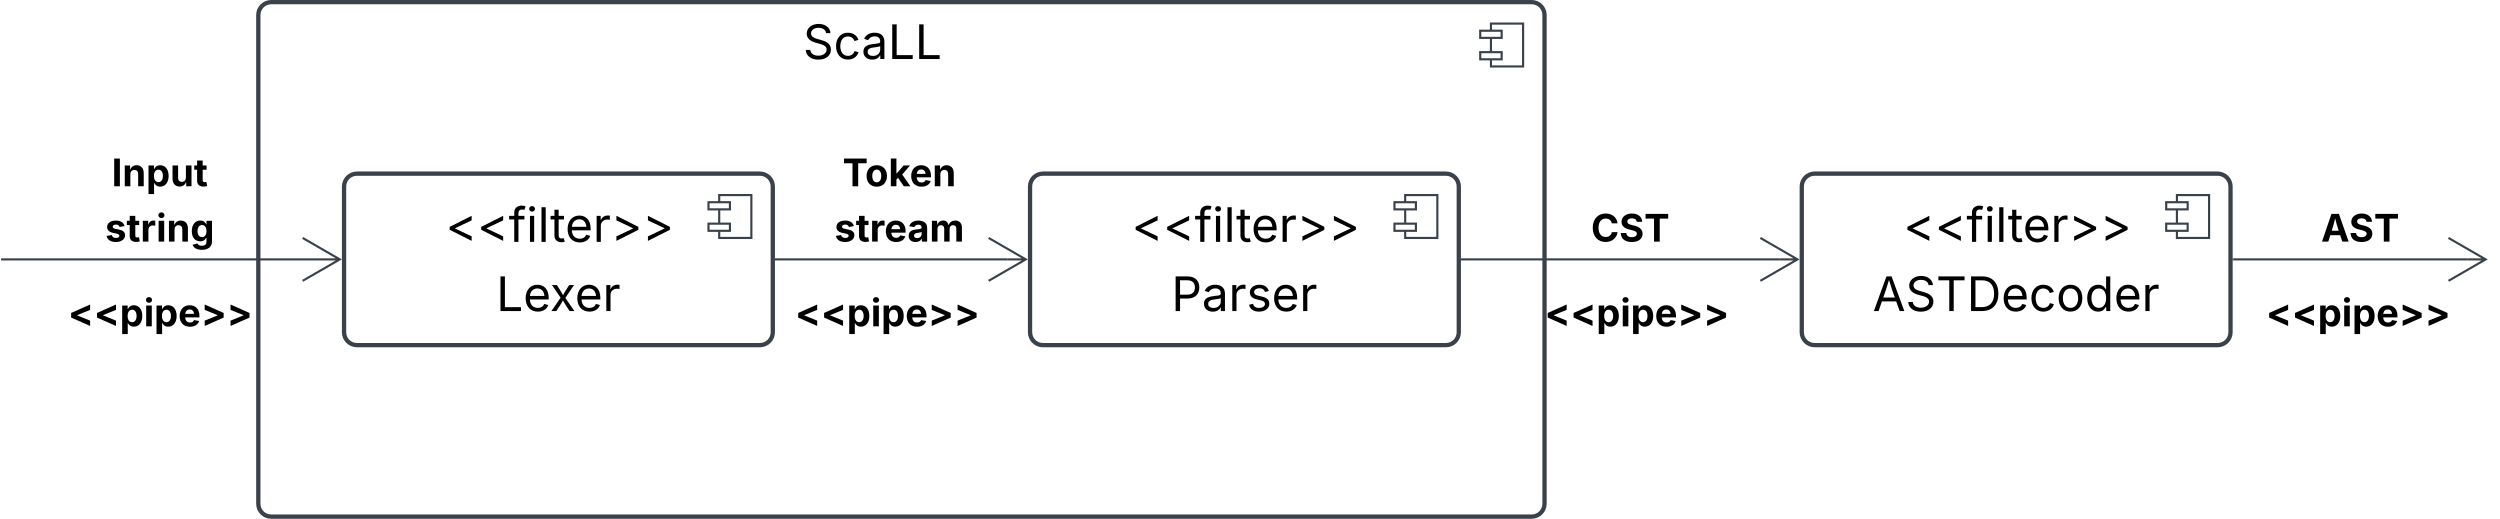
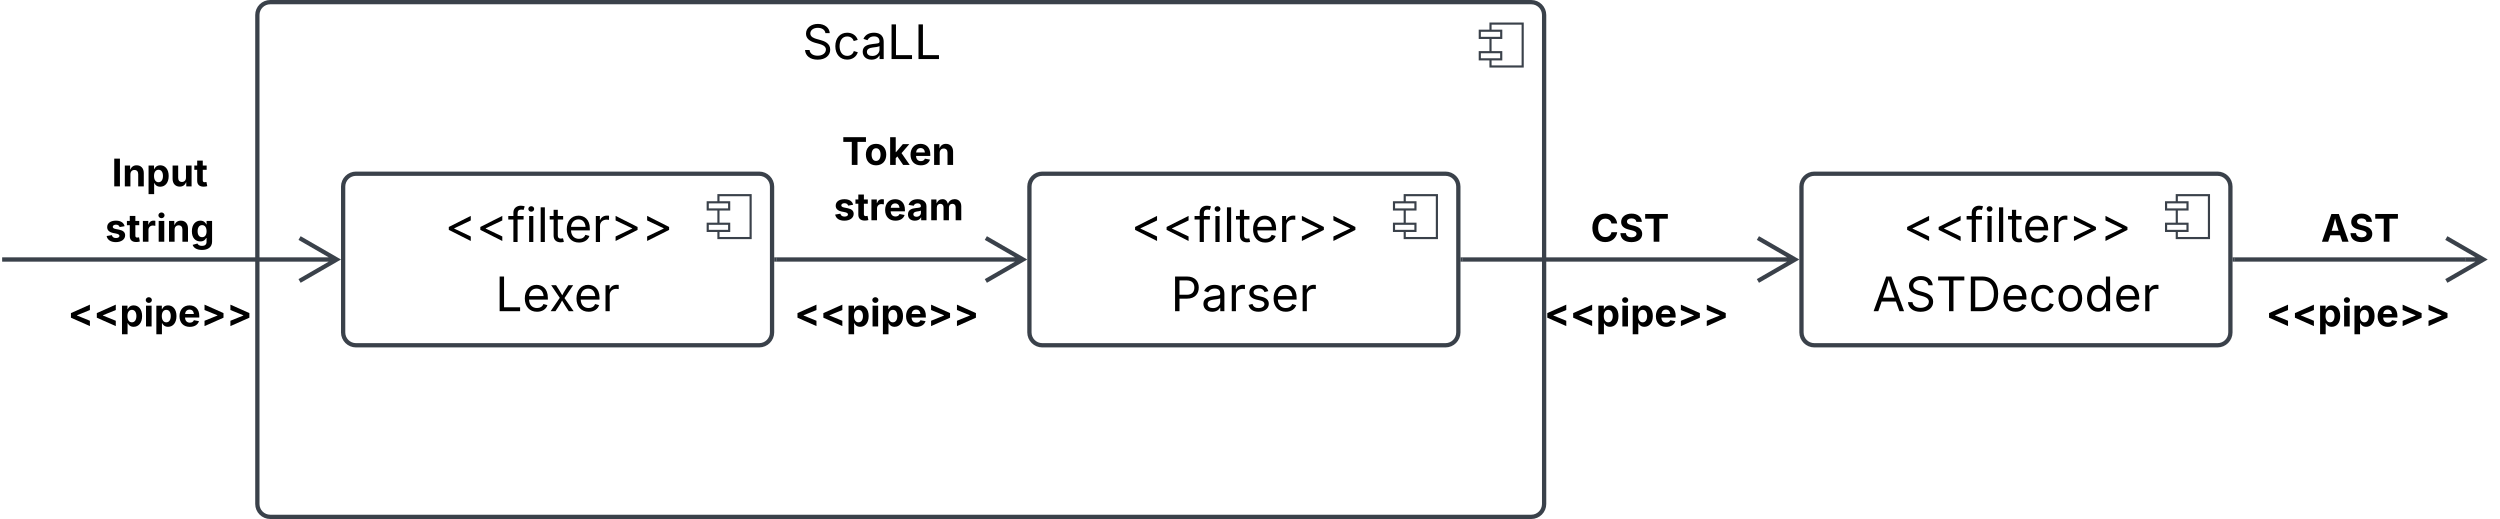
- <svg xmlns="http://www.w3.org/2000/svg" xmlns:ns1="lucid" xmlns:xlink="http://www.w3.org/1999/xlink" width="1166.21" height="242">
-   <g transform="translate(0.5 561)" ns1:page-tab-id="0_0">
-     <path d="M-500-1000h2000V0H-500z" fill="#fff" />
+ <svg xmlns="http://www.w3.org/2000/svg" xmlns:ns1="lucid" xmlns:xlink="http://www.w3.org/1999/xlink" width="1165.71" height="242">
+   <g transform="translate(0 561)" ns1:page-tab-id="0_0">
+     <path d="M0-1000h1500V0H0z" fill="#fff" />
    <path d="M120-554a6 6 0 0 1 6-6h588a6 6 0 0 1 6 6v228a6 6 0 0 1-6 6H126a6 6 0 0 1-6-6z" stroke="#3a414a" stroke-width="2" fill="#fff" />
    <path d="M710-550h-15v20h15z" stroke="#3a414a" fill="#fff" />
    <path d="M700-546.67h-10v3.34h10zm0 10h-10v3.34h10z" stroke="#3a414a" fill="#fff" />
    <use xlink:href="#a" transform="matrix(1,0,0,1,120,-560) translate(254.1157 26.53778)" />
    <path d="M160-474a6 6 0 0 1 6-6h188a6 6 0 0 1 6 6v68a6 6 0 0 1-6 6H166a6 6 0 0 1-6-6z" stroke="#3a414a" stroke-width="2" fill="#fff" />
    <path d="M350-470h-15v20h15z" stroke="#3a414a" fill="#fff" />
    <path d="M340-466.67h-10v3.34h10zm0 10h-10v3.34h10z" stroke="#3a414a" fill="#fff" />
    <use xlink:href="#b" transform="matrix(1,0,0,1,160,-480) translate(16.13022 31.84028)" />
    <use xlink:href="#c" transform="matrix(1,0,0,1,160,-480) translate(47.38022 31.84028)" />
    <use xlink:href="#d" transform="matrix(1,0,0,1,160,-480) translate(71.01737 64.1059)" />
    <path d="M480-474a6 6 0 0 1 6-6h188a6 6 0 0 1 6 6v68a6 6 0 0 1-6 6H486a6 6 0 0 1-6-6z" stroke="#3a414a" stroke-width="2" fill="#fff" />
    <path d="M670-470h-15v20h15z" stroke="#3a414a" fill="#fff" />
    <path d="M660-466.67h-10v3.34h10zm0 10h-10v3.34h10z" stroke="#3a414a" fill="#fff" />
    <use xlink:href="#b" transform="matrix(1,0,0,1,480,-480) translate(16.13022 31.84028)" />
    <use xlink:href="#c" transform="matrix(1,0,0,1,480,-480) translate(47.38022 31.84028)" />
    <use xlink:href="#e" transform="matrix(1,0,0,1,480,-480) translate(65.96095 64.1059)" />
    <path d="M840-474a6 6 0 0 1 6-6h188a6 6 0 0 1 6 6v68a6 6 0 0 1-6 6H846a6 6 0 0 1-6-6z" stroke="#3a414a" stroke-width="2" fill="#fff" />
    <path d="M1030-470h-15v20h15z" stroke="#3a414a" fill="#fff" />
    <path d="M1020-466.67h-10v3.34h10zm0 10h-10v3.34h10z" stroke="#3a414a" fill="#fff" />
    <use xlink:href="#b" transform="matrix(1,0,0,1,840,-480) translate(16.13022 31.84028)" />
    <use xlink:href="#c" transform="matrix(1,0,0,1,840,-480) translate(47.38022 31.84028)" />
    <use xlink:href="#f" transform="matrix(1,0,0,1,840,-480) translate(33.06707 64.1059)" />
-     <path d="M149.56-440H.5M140.68-450L158-440l-17.32 10M158-440h-8.5M.5-440H0" stroke="#3a414a" fill="none" />
-     <use xlink:href="#g" transform="matrix(1,0,0,1,54.02257,-491.3229) translate(-2.421875 17.22222)" />
-     <use xlink:href="#h" transform="matrix(1,0,0,1,54.02257,-491.3229) translate(-5.477431 43.03472)" />
-     <use xlink:href="#i" transform="matrix(1,0,0,1,54.2908,-426) translate(-23.04253 17.22222)" />
-     <path d="M361.5-440h108.06" stroke="#3a414a" fill="none" />
-     <path d="M361.5-439.52h-.5v-.96h.5z" stroke="#3a414a" stroke-width=".05" fill="#3a414a" />
-     <path d="M460.68-450L478-440l-17.32 10M478-440h-8.5" stroke="#3a414a" fill="none" />
-     <use xlink:href="#j" transform="matrix(1,0,0,1,399.0425,-491.3229) translate(-6.475694 17.22222)" />
-     <use xlink:href="#k" transform="matrix(1,0,0,1,399.0425,-491.3229) translate(-10.2908 43.03472)" />
+     <path d="M148.6-440H2M139.68-450L157-440l-17.32 10M157-440h-8.5M2.03-440H1" stroke="#3a414a" stroke-width="2" fill="none" />
+     <use xlink:href="#g" transform="matrix(1,0,0,1,54.52257,-491.3229) translate(-2.421875 17.22222)" />
+     <use xlink:href="#h" transform="matrix(1,0,0,1,54.52257,-491.3229) translate(-5.477431 43.03472)" />
+     <use xlink:href="#i" transform="matrix(1,0,0,1,54.67864,-426) translate(-23.04253 17.22222)" />
+     <path d="M362-440h106.6" stroke="#3a414a" stroke-width="2" fill="none" />
+     <path d="M362.03-439.02H361v-1.96h1.03z" stroke="#3a414a" stroke-width=".05" fill="#3a414a" />
+     <path d="M459.68-450L477-440l-17.32 10M477-440h-8.5" stroke="#3a414a" stroke-width="2" fill="none" />
+     <use xlink:href="#j" transform="matrix(1,0,0,1,399.0425,-501.3229) translate(-6.475694 17.22222)" />
+     <use xlink:href="#k" transform="matrix(1,0,0,1,399.0425,-501.3229) translate(-10.2908 43.03472)" />
    <use xlink:href="#i" transform="matrix(1,0,0,1,393.4571,-426) translate(-23.04253 17.22222)" />
-     <path d="M681.5-440h148.06" stroke="#3a414a" fill="none" />
-     <path d="M681.5-439.52h-.5v-.96h.5z" stroke="#3a414a" stroke-width=".05" fill="#3a414a" />
-     <path d="M820.68-450L838-440l-17.32 10M838-440h-8.5" stroke="#3a414a" fill="none" />
+     <path d="M682-440h146.6" stroke="#3a414a" stroke-width="2" fill="none" />
+     <path d="M682.03-439.02H681v-1.96h1.03z" stroke="#3a414a" stroke-width=".05" fill="#3a414a" />
+     <path d="M819.68-450L837-440l-17.32 10M837-440h-8.5" stroke="#3a414a" stroke-width="2" fill="none" />
    <g>
      <use xlink:href="#l" transform="matrix(1,0,0,1,741.671,-465.5104) translate(0.005 17.22222)" />
    </g>
    <g>
      <use xlink:href="#i" transform="matrix(1,0,0,1,741.5825,-426) translate(-21.54253 17.22222)" />
    </g>
-     <path d="M1041.5-440h109.06" stroke="#3a414a" fill="none" />
-     <path d="M1041.5-439.52h-.5v-.96h.5z" stroke="#3a414a" stroke-width=".05" fill="#3a414a" />
-     <path d="M1141.68-450l17.32 10-17.32 10m17.32-10h-8.5" stroke="#3a414a" fill="none" />
+     <path d="M1042-440h107.6" stroke="#3a414a" stroke-width="2" fill="none" />
+     <path d="M1042.03-439.02H1041v-1.96h1.03z" stroke="#3a414a" stroke-width=".05" fill="#3a414a" />
+     <path d="M1140.68-450l17.32 10-17.32 10m17.32-10h-8.5" stroke="#3a414a" stroke-width="2" fill="none" />
    <g>
      <use xlink:href="#m" transform="matrix(1,0,0,1,1082.245,-465.5104) translate(0.005 17.22222)" />
    </g>
    <g>
-       <use xlink:href="#i" transform="matrix(1,0,0,1,1079.624,-426) translate(-23.04253 17.22222)" />
+       <use xlink:href="#n" transform="matrix(1,0,0,1,1079.624,-426) translate(-23.04253 17.22222)" />
    </g>
    <defs>
-       <path d="M657 26c-323 0-524-166-541-416h195c15 169 171 246 346 246 202 0 356-106 356-265 5-203-294-238-475-293-239-73-380-191-380-389 0-252 224-419 512-419 294 0 499 171 508 396H992c-17-145-151-228-328-228-193 0-321 102-321 242 0 156 175 211 284 241l149 41c160 44 422 134 422 412 0 244-197 432-541 432" id="n" />
-       <path d="M613 24c-304 0-509-231-509-576 0-350 205-580 509-580 216 0 392 114 453 309l-173 49c-33-115-133-197-280-197-223 0-326 196-326 419 0 220 103 415 326 415 150 0 252-85 285-206l172 49C1010-95 832 24 613 24" id="o" />
-       <path d="M471 26C259 26 90-98 90-318c0-256 228-303 435-329 202-27 287-16 287-108 0-139-79-219-234-219-161 0-248 86-283 164l-173-57c86-203 278-265 451-265 150 0 419 46 419 395V0H815v-152h-12C765-73 660 26 471 26zm31-159c199 0 310-134 310-271v-155c-30 35-226 55-295 64-131 17-246 59-246 186 0 116 97 176 231 176" id="p" />
-       <path d="M180 0v-1490h190v1322h690V0H180" id="q" />
+       <path d="M657 26c-323 0-524-166-541-416h195c15 169 171 246 346 246 202 0 356-106 356-265 5-203-294-238-475-293-239-73-380-191-380-389 0-252 224-419 512-419 294 0 499 171 508 396H992c-17-145-151-228-328-228-193 0-321 102-321 242 0 156 175 211 284 241l149 41c160 44 422 134 422 412 0 244-197 432-541 432" id="o" />
+       <path d="M613 24c-304 0-509-231-509-576 0-350 205-580 509-580 216 0 392 114 453 309l-173 49c-33-115-133-197-280-197-223 0-326 196-326 419 0 220 103 415 326 415 150 0 252-85 285-206l172 49C1010-95 832 24 613 24" id="p" />
+       <path d="M471 26C259 26 90-98 90-318c0-256 228-303 435-329 202-27 287-16 287-108 0-139-79-219-234-219-161 0-248 86-283 164l-173-57c86-203 278-265 451-265 150 0 419 46 419 395V0H815v-152h-12C765-73 660 26 471 26zm31-159c199 0 310-134 310-271v-155c-30 35-226 55-295 64-131 17-246 59-246 186 0 116 97 176 231 176" id="q" />
+       <path d="M180 0v-1490h190v1322h690V0H180" id="r" />
      <g id="a">
-         <use transform="matrix(0.01085069,0,0,0.01085069,0,0)" xlink:href="#n" />
-         <use transform="matrix(0.01085069,0,0,0.01085069,14.25781,0)" xlink:href="#o" />
-         <use transform="matrix(0.01085069,0,0,0.01085069,27.17014,0)" xlink:href="#p" />
-         <use transform="matrix(0.01085069,0,0,0.01085069,39.64844,0)" xlink:href="#q" />
-         <use transform="matrix(0.01085069,0,0,0.01085069,52.21354,0)" xlink:href="#q" />
-       </g>
-       <path d="M174-520v-126l944-476v196L406-588v12l712 338v194" id="r" />
-       <path d="M678-1118v154H420V0H240v-964H20v-154h220v-149c0-194 155-293 318-293 85 0 141 18 168 30l-50 154c-19-6-47-17-97-17-111 0-159 58-159 166v109h258" id="s" />
-       <path d="M158 0v-1118h180V0H158zm91-1301c-68 0-125-53-125-119s57-119 125-119c69 0 126 53 126 119s-57 119-126 119" id="t" />
-       <path d="M338-1490V0H158v-1490h180" id="u" />
-       <path d="M598-1118v154H368v674c0 100 37 144 132 144 23 0 62-6 92-12L629-6c-37 13-88 20-134 20-193 0-307-107-307-290v-688H20v-154h168v-266h180v266h230" id="v" />
-       <path d="M628 24c-324 0-524-230-524-574 0-343 198-582 503-582 237 0 487 146 487 559v75H286c9 234 145 362 343 362 132 0 231-58 273-172l174 48C1024-91 857 24 628 24zM287-650h624c-17-190-120-322-304-322-192 0-309 151-320 322" id="w" />
-       <path d="M158 0v-1118h174v172h12c41-113 157-188 290-188 26 0 70 2 91 3v181c-11-2-60-10-108-10-161 0-279 109-279 260V0H158" id="x" />
-       <path d="M1181-520L237-44v-194l712-338v-12L237-926v-196l944 476v126" id="y" />
+         <use transform="matrix(0.01085069,0,0,0.01085069,0,0)" xlink:href="#o" />
+         <use transform="matrix(0.01085069,0,0,0.01085069,14.25781,0)" xlink:href="#p" />
+         <use transform="matrix(0.01085069,0,0,0.01085069,27.17014,0)" xlink:href="#q" />
+         <use transform="matrix(0.01085069,0,0,0.01085069,39.64844,0)" xlink:href="#r" />
+         <use transform="matrix(0.01085069,0,0,0.01085069,52.21354,0)" xlink:href="#r" />
+       </g>
+       <path d="M174-520v-126l944-476v196L406-588v12l712 338v194" id="s" />
+       <path d="M678-1118v154H420V0H240v-964H20v-154h220v-149c0-194 155-293 318-293 85 0 141 18 168 30l-50 154c-19-6-47-17-97-17-111 0-159 58-159 166v109h258" id="t" />
+       <path d="M158 0v-1118h180V0H158zm91-1301c-68 0-125-53-125-119s57-119 125-119c69 0 126 53 126 119s-57 119-126 119" id="u" />
+       <path d="M338-1490V0H158v-1490h180" id="v" />
+       <path d="M598-1118v154H368v674c0 100 37 144 132 144 23 0 62-6 92-12L629-6c-37 13-88 20-134 20-193 0-307-107-307-290v-688H20v-154h168v-266h180v266h230" id="w" />
+       <path d="M628 24c-324 0-524-230-524-574 0-343 198-582 503-582 237 0 487 146 487 559v75H286c9 234 145 362 343 362 132 0 231-58 273-172l174 48C1024-91 857 24 628 24zM287-650h624c-17-190-120-322-304-322-192 0-309 151-320 322" id="x" />
+       <path d="M158 0v-1118h174v172h12c41-113 157-188 290-188 26 0 70 2 91 3v181c-11-2-60-10-108-10-161 0-279 109-279 260V0H158" id="y" />
+       <path d="M1181-520L237-44v-194l712-338v-12L237-926v-196l944 476v126" id="z" />
      <g id="c">
+         <use transform="matrix(0.01085069,0,0,0.01085069,0,0)" xlink:href="#s" />
+         <use transform="matrix(0.01085069,0,0,0.01085069,14.70269,0)" xlink:href="#s" />
+         <use transform="matrix(0.01085069,0,0,0.01085069,29.40538,0)" xlink:href="#t" />
+         <use transform="matrix(0.01085069,0,0,0.01085069,37.63021,0)" xlink:href="#u" />
+         <use transform="matrix(0.01085069,0,0,0.01085069,43.01215,0)" xlink:href="#v" />
+         <use transform="matrix(0.01085069,0,0,0.01085069,48.71962,0)" xlink:href="#w" />
+         <use transform="matrix(0.01085069,0,0,0.01085069,55.77257,0)" xlink:href="#x" />
+         <use transform="matrix(0.01085069,0,0,0.01085069,68.7283,0)" xlink:href="#y" />
+         <use transform="matrix(0.01085069,0,0,0.01085069,77.09418,0)" xlink:href="#z" />
+         <use transform="matrix(0.01085069,0,0,0.01085069,91.79688,0)" xlink:href="#z" />
+       </g>
+       <path d="M65 0l393-574-370-544h210c88 136 192 297 267 435 67-142 176-302 264-435h206L661-564 1053 0H844c-94-144-206-310-287-458C484-308 366-142 273 0H65" id="A" />
+       <g id="d">
        <use transform="matrix(0.01085069,0,0,0.01085069,0,0)" xlink:href="#r" />
-         <use transform="matrix(0.01085069,0,0,0.01085069,14.70269,0)" xlink:href="#r" />
-         <use transform="matrix(0.01085069,0,0,0.01085069,29.40538,0)" xlink:href="#s" />
-         <use transform="matrix(0.01085069,0,0,0.01085069,37.63021,0)" xlink:href="#t" />
-         <use transform="matrix(0.01085069,0,0,0.01085069,43.01215,0)" xlink:href="#u" />
-         <use transform="matrix(0.01085069,0,0,0.01085069,48.71962,0)" xlink:href="#v" />
-         <use transform="matrix(0.01085069,0,0,0.01085069,55.77257,0)" xlink:href="#w" />
-         <use transform="matrix(0.01085069,0,0,0.01085069,68.7283,0)" xlink:href="#x" />
-         <use transform="matrix(0.01085069,0,0,0.01085069,77.09418,0)" xlink:href="#y" />
-         <use transform="matrix(0.01085069,0,0,0.01085069,91.79688,0)" xlink:href="#y" />
-       </g>
-       <path d="M65 0l393-574-370-544h210c88 136 192 297 267 435 67-142 176-302 264-435h206L661-564 1053 0H844c-94-144-206-310-287-458C484-308 366-142 273 0H65" id="z" />
-       <g id="d">
-         <use transform="matrix(0.01085069,0,0,0.01085069,0,0)" xlink:href="#q" />
-         <use transform="matrix(0.01085069,0,0,0.01085069,12.5651,0)" xlink:href="#w" />
-         <use transform="matrix(0.01085069,0,0,0.01085069,25.0217,0)" xlink:href="#z" />
-         <use transform="matrix(0.01085069,0,0,0.01085069,36.65365,0)" xlink:href="#w" />
-         <use transform="matrix(0.01085069,0,0,0.01085069,49.60937,0)" xlink:href="#x" />
-       </g>
-       <path d="M180 0v-1490h510c348 0 508 209 508 474 0 266-160 477-507 477H370V0H180zm190-706h312c236 0 327-133 327-310 0-176-91-307-329-307H370v617" id="A" />
-       <path d="M538 24C308 24 148-78 108-271l171-41c32 123 123 178 257 178 156 0 256-77 256-169 0-77-54-128-164-154l-186-44c-203-48-300-148-300-305 0-192 176-326 414-326 230 0 351 112 402 269l-163 42c-31-80-94-158-238-158-133 0-233 69-233 162 0 83 57 129 188 160l169 40c203 48 298 149 298 302 0 196-179 339-441 339" id="B" />
+         <use transform="matrix(0.01085069,0,0,0.01085069,12.5651,0)" xlink:href="#x" />
+         <use transform="matrix(0.01085069,0,0,0.01085069,25.0217,0)" xlink:href="#A" />
+         <use transform="matrix(0.01085069,0,0,0.01085069,36.65365,0)" xlink:href="#x" />
+         <use transform="matrix(0.01085069,0,0,0.01085069,49.60937,0)" xlink:href="#y" />
+       </g>
+       <path d="M180 0v-1490h510c348 0 508 209 508 474 0 266-160 477-507 477H370V0H180zm190-706h312c236 0 327-133 327-310 0-176-91-307-329-307H370v617" id="B" />
+       <path d="M538 24C308 24 148-78 108-271l171-41c32 123 123 178 257 178 156 0 256-77 256-169 0-77-54-128-164-154l-186-44c-203-48-300-148-300-305 0-192 176-326 414-326 230 0 351 112 402 269l-163 42c-31-80-94-158-238-158-133 0-233 69-233 162 0 83 57 129 188 160l169 40c203 48 298 149 298 302 0 196-179 339-441 339" id="C" />
      <g id="e">
-         <use transform="matrix(0.01085069,0,0,0.01085069,0,0)" xlink:href="#A" />
-         <use transform="matrix(0.01085069,0,0,0.01085069,14.19271,0)" xlink:href="#p" />
-         <use transform="matrix(0.01085069,0,0,0.01085069,26.67101,0)" xlink:href="#x" />
-         <use transform="matrix(0.01085069,0,0,0.01085069,35.03689,0)" xlink:href="#B" />
-         <use transform="matrix(0.01085069,0,0,0.01085069,46.76649,0)" xlink:href="#w" />
-         <use transform="matrix(0.01085069,0,0,0.01085069,59.72222,0)" xlink:href="#x" />
-       </g>
-       <path d="M52 0l541-1490h220L1361 0h-200l-149-416H398L254 0H52zm404-582h497c-103-290-145-390-251-756-108 377-145 460-246 756" id="C" />
-       <path d="M98-1322v-168h1126v168H757V0H567v-1322H98" id="D" />
-       <path d="M645 0H180v-1490h484c435 0 692 280 692 742 0 466-257 748-711 748zM370-168h263c363 0 539-218 539-580 0-358-176-574-521-574H370v1154" id="E" />
-       <path d="M613 24c-304 0-509-231-509-576 0-350 205-580 509-580 305 0 511 230 511 580 0 345-206 576-511 576zm0-161c226 0 329-195 329-415 0-222-103-419-329-419-223 0-326 196-326 419 0 220 103 415 326 415" id="F" />
-       <path d="M577 24c-279 0-473-224-473-580 0-354 195-576 474-576 218 0 287 134 324 193h14v-551h180V0H922v-173h-20C865-111 790 24 577 24zm27-161c203 0 314-172 314-421 0-247-108-413-314-413-212 0-317 181-317 413 0 235 108 421 317 421" id="G" />
+         <use transform="matrix(0.01085069,0,0,0.01085069,0,0)" xlink:href="#B" />
+         <use transform="matrix(0.01085069,0,0,0.01085069,14.19271,0)" xlink:href="#q" />
+         <use transform="matrix(0.01085069,0,0,0.01085069,26.67101,0)" xlink:href="#y" />
+         <use transform="matrix(0.01085069,0,0,0.01085069,35.03689,0)" xlink:href="#C" />
+         <use transform="matrix(0.01085069,0,0,0.01085069,46.76649,0)" xlink:href="#x" />
+         <use transform="matrix(0.01085069,0,0,0.01085069,59.72222,0)" xlink:href="#y" />
+       </g>
+       <path d="M52 0l541-1490h220L1361 0h-200l-149-416H398L254 0H52zm404-582h497c-103-290-145-390-251-756-108 377-145 460-246 756" id="D" />
+       <path d="M98-1322v-168h1126v168H757V0H567v-1322H98" id="E" />
+       <path d="M645 0H180v-1490h484c435 0 692 280 692 742 0 466-257 748-711 748zM370-168h263c363 0 539-218 539-580 0-358-176-574-521-574H370v1154" id="F" />
+       <path d="M613 24c-304 0-509-231-509-576 0-350 205-580 509-580 305 0 511 230 511 580 0 345-206 576-511 576zm0-161c226 0 329-195 329-415 0-222-103-419-329-419-223 0-326 196-326 419 0 220 103 415 326 415" id="G" />
+       <path d="M577 24c-279 0-473-224-473-580 0-354 195-576 474-576 218 0 287 134 324 193h14v-551h180V0H922v-173h-20C865-111 790 24 577 24zm27-161c203 0 314-172 314-421 0-247-108-413-314-413-212 0-317 181-317 413 0 235 108 421 317 421" id="H" />
      <g id="f">
-         <use transform="matrix(0.01085069,0,0,0.01085069,0,0)" xlink:href="#C" />
-         <use transform="matrix(0.01085069,0,0,0.01085069,15.33203,0)" xlink:href="#n" />
-         <use transform="matrix(0.01085069,0,0,0.01085069,29.58984,0)" xlink:href="#D" />
-         <use transform="matrix(0.01085069,0,0,0.01085069,43.93446,0)" xlink:href="#E" />
-         <use transform="matrix(0.01085069,0,0,0.01085069,59.97179,0)" xlink:href="#w" />
-         <use transform="matrix(0.01085069,0,0,0.01085069,72.92752,0)" xlink:href="#o" />
-         <use transform="matrix(0.01085069,0,0,0.01085069,85.62283,0)" xlink:href="#F" />
-         <use transform="matrix(0.01085069,0,0,0.01085069,98.94748,0)" xlink:href="#G" />
-         <use transform="matrix(0.01085069,0,0,0.01085069,112.5543,0)" xlink:href="#w" />
-         <use transform="matrix(0.01085069,0,0,0.01085069,125.51,0)" xlink:href="#x" />
-       </g>
-       <path d="M440-1490V0H135v-1490h305" id="H" />
-       <path d="M428-647V0H128v-1118h283l4 231c63-156 176-245 348-245 232 0 384 159 384 421V0H847v-659c0-139-76-222-202-222-128 0-217 86-217 234" id="I" />
-       <path d="M128 418v-1536h295v188h14c41-89 129-202 319-202 248 0 453 193 453 575 0 372-197 576-455 576-183 0-275-108-317-198h-9v597H128zm534-640c156 0 240-139 240-336 0-196-83-334-240-334-154 0-241 131-241 334 0 202 88 336 241 336" id="J" />
-       <path d="M513 14c-232 0-385-159-385-421v-711h300v659c0 139 76 222 202 222 127 0 217-86 217-234v-647h301V0H864l-4-232C797-74 683 14 513 14" id="K" />
-       <path d="M683-1118v229H474v562c0 71 29 104 102 104 23 0 73-7 95-13l43 225C647 9 580 16 520 16 296 16 174-96 174-301v-588H20v-229h154v-266h300v266h209" id="L" />
+         <use transform="matrix(0.01085069,0,0,0.01085069,0,0)" xlink:href="#D" />
+         <use transform="matrix(0.01085069,0,0,0.01085069,15.33203,0)" xlink:href="#o" />
+         <use transform="matrix(0.01085069,0,0,0.01085069,29.58984,0)" xlink:href="#E" />
+         <use transform="matrix(0.01085069,0,0,0.01085069,43.93446,0)" xlink:href="#F" />
+         <use transform="matrix(0.01085069,0,0,0.01085069,59.97179,0)" xlink:href="#x" />
+         <use transform="matrix(0.01085069,0,0,0.01085069,72.92752,0)" xlink:href="#p" />
+         <use transform="matrix(0.01085069,0,0,0.01085069,85.62283,0)" xlink:href="#G" />
+         <use transform="matrix(0.01085069,0,0,0.01085069,98.94748,0)" xlink:href="#H" />
+         <use transform="matrix(0.01085069,0,0,0.01085069,112.5543,0)" xlink:href="#x" />
+         <use transform="matrix(0.01085069,0,0,0.01085069,125.51,0)" xlink:href="#y" />
+       </g>
+       <path d="M440-1490V0H135v-1490h305" id="I" />
+       <path d="M428-647V0H128v-1118h283l4 231c63-156 176-245 348-245 232 0 384 159 384 421V0H847v-659c0-139-76-222-202-222-128 0-217 86-217 234" id="J" />
+       <path d="M128 418v-1536h295v188h14c41-89 129-202 319-202 248 0 453 193 453 575 0 372-197 576-455 576-183 0-275-108-317-198h-9v597H128zm534-640c156 0 240-139 240-336 0-196-83-334-240-334-154 0-241 131-241 334 0 202 88 336 241 336" id="K" />
+       <path d="M513 14c-232 0-385-159-385-421v-711h300v659c0 139 76 222 202 222 127 0 217-86 217-234v-647h301V0H864l-4-232C797-74 683 14 513 14" id="L" />
+       <path d="M683-1118v229H474v562c0 71 29 104 102 104 23 0 73-7 95-13l43 225C647 9 580 16 520 16 296 16 174-96 174-301v-588H20v-229h154v-266h300v266h209" id="M" />
      <g id="g">
-         <use transform="matrix(0.008680556,0,0,0.008680556,0,0)" xlink:href="#H" />
-         <use transform="matrix(0.008680556,0,0,0.008680556,4.991319,0)" xlink:href="#I" />
-         <use transform="matrix(0.008680556,0,0,0.008680556,16.05903,0)" xlink:href="#J" />
-         <use transform="matrix(0.008680556,0,0,0.008680556,27.26562,0)" xlink:href="#K" />
-         <use transform="matrix(0.008680556,0,0,0.008680556,38.33333,0)" xlink:href="#L" />
-       </g>
-       <path d="M572 22C302 22 117-98 78-306l279-48c29 105 101 156 224 156 114 0 185-48 185-115 0-118-228-130-337-155-215-49-322-150-322-317 0-215 187-347 470-347 265 0 424 116 466 298l-266 47c-24-76-87-130-196-130-98 0-174 46-174 113 0 56 38 95 144 117l201 40c216 44 320 143 320 302 0 220-207 367-500 367" id="M" />
-       <path d="M128 0v-1118h290v195h12c54-169 184-238 367-200v268c-27-8-86-15-130-15-138 0-239 95-239 234V0H128" id="N" />
-       <path d="M128 0v-1118h300V0H128zm150-1264c-91 0-165-68-165-154 0-85 74-154 165-154 90 0 165 69 165 154 0 86-75 154-165 154" id="O" />
-       <path d="M625 442c-280 0-454-114-503-274l258-72c28 63 97 128 243 128 153 0 246-69 246-216v-206h-23C805-108 717-16 536-16 284-16 81-191 81-561c0-378 208-571 456-571 188 0 280 113 321 202h13v-188h295V-9c0 303-226 451-541 451zm5-686c153 0 240-119 240-319 0-198-86-329-240-329-158 0-241 137-241 329 0 195 85 319 241 319" id="P" />
+         <use transform="matrix(0.008680556,0,0,0.008680556,0,0)" xlink:href="#I" />
+         <use transform="matrix(0.008680556,0,0,0.008680556,4.991319,0)" xlink:href="#J" />
+         <use transform="matrix(0.008680556,0,0,0.008680556,16.05903,0)" xlink:href="#K" />
+         <use transform="matrix(0.008680556,0,0,0.008680556,27.26562,0)" xlink:href="#L" />
+         <use transform="matrix(0.008680556,0,0,0.008680556,38.33333,0)" xlink:href="#M" />
+       </g>
+       <path d="M572 22C302 22 117-98 78-306l279-48c29 105 101 156 224 156 114 0 185-48 185-115 0-118-228-130-337-155-215-49-322-150-322-317 0-215 187-347 470-347 265 0 424 116 466 298l-266 47c-24-76-87-130-196-130-98 0-174 46-174 113 0 56 38 95 144 117l201 40c216 44 320 143 320 302 0 220-207 367-500 367" id="N" />
+       <path d="M128 0v-1118h290v195h12c54-169 184-238 367-200v268c-27-8-86-15-130-15-138 0-239 95-239 234V0H128" id="O" />
+       <path d="M128 0v-1118h300V0H128zm150-1264c-91 0-165-68-165-154 0-85 74-154 165-154 90 0 165 69 165 154 0 86-75 154-165 154" id="P" />
+       <path d="M625 442c-280 0-454-114-503-274l258-72c28 63 97 128 243 128 153 0 246-69 246-216v-206h-23C805-108 717-16 536-16 284-16 81-191 81-561c0-378 208-571 456-571 188 0 280 113 321 202h13v-188h295V-9c0 303-226 451-541 451zm5-686c153 0 240-119 240-319 0-198-86-329-240-329-158 0-241 137-241 329 0 195 85 319 241 319" id="Q" />
      <g id="h">
-         <use transform="matrix(0.008680556,0,0,0.008680556,0,0)" xlink:href="#M" />
-         <use transform="matrix(0.008680556,0,0,0.008680556,9.956597,0)" xlink:href="#L" />
-         <use transform="matrix(0.008680556,0,0,0.008680556,16.46701,0)" xlink:href="#N" />
-         <use transform="matrix(0.008680556,0,0,0.008680556,23.83681,0)" xlink:href="#O" />
-         <use transform="matrix(0.008680556,0,0,0.008680556,28.65451,0)" xlink:href="#I" />
-         <use transform="matrix(0.008680556,0,0,0.008680556,39.72222,0)" xlink:href="#P" />
-       </g>
-       <path d="M166-471v-247l1019-454v289L492-601v13l693 282v287" id="Q" />
-       <path d="M633 22C291 22 81-200 81-553c0-345 210-579 537-579 292 0 525 185 525 567v84H378c7 183 109 277 260 277 105 0 184-46 216-132l272 51C1071-99 893 22 633 22zM380-669h474c-15-146-94-237-233-237-143 0-229 99-241 237" id="R" />
-       <path d="M1224-471L205-19v-287l694-281v-14L205-883v-289l1019 454v247" id="S" />
+         <use transform="matrix(0.008680556,0,0,0.008680556,0,0)" xlink:href="#N" />
+         <use transform="matrix(0.008680556,0,0,0.008680556,9.956597,0)" xlink:href="#M" />
+         <use transform="matrix(0.008680556,0,0,0.008680556,16.46701,0)" xlink:href="#O" />
+         <use transform="matrix(0.008680556,0,0,0.008680556,23.83681,0)" xlink:href="#P" />
+         <use transform="matrix(0.008680556,0,0,0.008680556,28.65451,0)" xlink:href="#J" />
+         <use transform="matrix(0.008680556,0,0,0.008680556,39.72222,0)" xlink:href="#Q" />
+       </g>
+       <path d="M166-471v-247l1019-454v289L492-601v13l693 282v287" id="R" />
+       <path d="M633 22C291 22 81-200 81-553c0-345 210-579 537-579 292 0 525 185 525 567v84H378c7 183 109 277 260 277 105 0 184-46 216-132l272 51C1071-99 893 22 633 22zM380-669h474c-15-146-94-237-233-237-143 0-229 99-241 237" id="S" />
+       <path d="M1224-471L205-19v-287l694-281v-14L205-883v-289l1019 454v247" id="T" />
      <g id="i">
-         <use transform="matrix(0.008680556,0,0,0.008680556,0,0)" xlink:href="#Q" />
-         <use transform="matrix(0.008680556,0,0,0.008680556,12.06597,0)" xlink:href="#Q" />
-         <use transform="matrix(0.008680556,0,0,0.008680556,24.13194,0)" xlink:href="#J" />
-         <use transform="matrix(0.008680556,0,0,0.008680556,35.33854,0)" xlink:href="#O" />
-         <use transform="matrix(0.008680556,0,0,0.008680556,40.15625,0)" xlink:href="#J" />
-         <use transform="matrix(0.008680556,0,0,0.008680556,51.36285,0)" xlink:href="#R" />
-         <use transform="matrix(0.008680556,0,0,0.008680556,61.95313,0)" xlink:href="#S" />
-         <use transform="matrix(0.008680556,0,0,0.008680556,74.0191,0)" xlink:href="#S" />
-       </g>
-       <path d="M75-1237v-253h1217v253H837V0H531v-1237H75" id="T" />
-       <path d="M628 22C291 22 81-210 81-554c0-346 210-578 547-578 336 0 547 232 547 578 0 344-211 576-547 576zm0-236c160 0 242-146 242-341 0-197-82-341-242-341S387-753 387-555c0 195 81 341 241 341" id="U" />
-       <path d="M128 0v-1490h300v802h17l366-430h347L740-633 1179 0H826L514-456l-86 97V0H128" id="V" />
+         <use transform="matrix(0.008680556,0,0,0.008680556,0,0)" xlink:href="#R" />
+         <use transform="matrix(0.008680556,0,0,0.008680556,12.06597,0)" xlink:href="#R" />
+         <use transform="matrix(0.008680556,0,0,0.008680556,24.13194,0)" xlink:href="#K" />
+         <use transform="matrix(0.008680556,0,0,0.008680556,35.33854,0)" xlink:href="#P" />
+         <use transform="matrix(0.008680556,0,0,0.008680556,40.15625,0)" xlink:href="#K" />
+         <use transform="matrix(0.008680556,0,0,0.008680556,51.36285,0)" xlink:href="#S" />
+         <use transform="matrix(0.008680556,0,0,0.008680556,61.95313,0)" xlink:href="#T" />
+         <use transform="matrix(0.008680556,0,0,0.008680556,74.0191,0)" xlink:href="#T" />
+       </g>
+       <path d="M75-1237v-253h1217v253H837V0H531v-1237H75" id="U" />
+       <path d="M628 22C291 22 81-210 81-554c0-346 210-578 547-578 336 0 547 232 547 578 0 344-211 576-547 576zm0-236c160 0 242-146 242-341 0-197-82-341-242-341S387-753 387-555c0 195 81 341 241 341" id="V" />
+       <path d="M128 0v-1490h300v802h17l366-430h347L740-633 1179 0H826L514-456l-86 97V0H128" id="W" />
      <g id="j">
-         <use transform="matrix(0.008680556,0,0,0.008680556,0,0)" xlink:href="#T" />
-         <use transform="matrix(0.008680556,0,0,0.008680556,10.47743,0)" xlink:href="#U" />
-         <use transform="matrix(0.008680556,0,0,0.008680556,21.38021,0)" xlink:href="#V" />
-         <use transform="matrix(0.008680556,0,0,0.008680556,31.2934,0)" xlink:href="#R" />
-         <use transform="matrix(0.008680556,0,0,0.008680556,41.88368,0)" xlink:href="#I" />
-       </g>
-       <path d="M440 22C227 22 68-92 68-313c0-250 202-322 422-343 195-21 271-24 271-105 0-95-63-149-175-149-116 0-187 57-211 129l-275-46c57-194 237-305 487-305 240 0 474 108 474 379V0H777v-155h-10C713-51 605 22 440 22zm85-211c140 0 238-93 238-211v-121c-37 26-156 42-222 51-111 16-185 59-185 149 0 87 70 132 169 132" id="W" />
-       <path d="M128 0v-1118h278l12 217c60-163 185-234 319-234 143 0 236 81 288 251 63-172 205-251 359-251 205 0 357 138 357 381V0h-301v-697c0-126-76-187-177-187-114 0-184 79-184 196V0H789v-705c0-109-72-179-174-179-106 0-187 74-187 208V0H128" id="X" />
+         <use transform="matrix(0.008680556,0,0,0.008680556,0,0)" xlink:href="#U" />
+         <use transform="matrix(0.008680556,0,0,0.008680556,10.47743,0)" xlink:href="#V" />
+         <use transform="matrix(0.008680556,0,0,0.008680556,21.38021,0)" xlink:href="#W" />
+         <use transform="matrix(0.008680556,0,0,0.008680556,31.2934,0)" xlink:href="#S" />
+         <use transform="matrix(0.008680556,0,0,0.008680556,41.88368,0)" xlink:href="#J" />
+       </g>
+       <path d="M440 22C227 22 68-92 68-313c0-250 202-322 422-343 195-21 271-24 271-105 0-95-63-149-175-149-116 0-187 57-211 129l-275-46c57-194 237-305 487-305 240 0 474 108 474 379V0H777v-155h-10C713-51 605 22 440 22zm85-211c140 0 238-93 238-211v-121c-37 26-156 42-222 51-111 16-185 59-185 149 0 87 70 132 169 132" id="X" />
+       <path d="M128 0v-1118h278l12 217c60-163 185-234 319-234 143 0 236 81 288 251 63-172 205-251 359-251 205 0 357 138 357 381V0h-301v-697c0-126-76-187-177-187-114 0-184 79-184 196V0H789v-705c0-109-72-179-174-179-106 0-187 74-187 208V0H128" id="Y" />
      <g id="k">
-         <use transform="matrix(0.008680556,0,0,0.008680556,0,0)" xlink:href="#M" />
-         <use transform="matrix(0.008680556,0,0,0.008680556,9.956597,0)" xlink:href="#L" />
-         <use transform="matrix(0.008680556,0,0,0.008680556,16.46701,0)" xlink:href="#N" />
-         <use transform="matrix(0.008680556,0,0,0.008680556,23.27257,0)" xlink:href="#R" />
-         <use transform="matrix(0.008680556,0,0,0.008680556,34.03646,0)" xlink:href="#W" />
-         <use transform="matrix(0.008680556,0,0,0.008680556,44.35764,0)" xlink:href="#X" />
-       </g>
-       <path d="M786 20C389 20 94-260 94-744c0-487 299-766 692-766 339 0 597 194 641 529h-309c-28-162-156-258-326-258-233 0-388 179-388 495 0 323 157 493 387 493 170 0 298-97 328-259h309c-34 277-266 530-642 530" id="Y" />
-       <path d="M681 22C323 22 94-145 85-462h297c10 151 131 226 296 226 163 0 271-77 271-190 0-102-95-149-257-189l-164-41c-252-61-403-188-403-405 0-269 236-449 560-449 330 0 546 183 551 445H941c-11-119-106-188-259-188-156 0-244 72-244 172-3 156 226 185 373 221 250 61 445 186 445 436 0 271-213 446-575 446" id="Z" />
+         <use transform="matrix(0.008680556,0,0,0.008680556,0,0)" xlink:href="#N" />
+         <use transform="matrix(0.008680556,0,0,0.008680556,9.956597,0)" xlink:href="#M" />
+         <use transform="matrix(0.008680556,0,0,0.008680556,16.46701,0)" xlink:href="#O" />
+         <use transform="matrix(0.008680556,0,0,0.008680556,23.27257,0)" xlink:href="#S" />
+         <use transform="matrix(0.008680556,0,0,0.008680556,34.03646,0)" xlink:href="#X" />
+         <use transform="matrix(0.008680556,0,0,0.008680556,44.35764,0)" xlink:href="#Y" />
+       </g>
+       <path d="M786 20C389 20 94-260 94-744c0-487 299-766 692-766 339 0 597 194 641 529h-309c-28-162-156-258-326-258-233 0-388 179-388 495 0 323 157 493 387 493 170 0 298-97 328-259h309c-34 277-266 530-642 530" id="Z" />
+       <path d="M681 22C323 22 94-145 85-462h297c10 151 131 226 296 226 163 0 271-77 271-190 0-102-95-149-257-189l-164-41c-252-61-403-188-403-405 0-269 236-449 560-449 330 0 546 183 551 445H941c-11-119-106-188-259-188-156 0-244 72-244 172-3 156 226 185 373 221 250 61 445 186 445 436 0 271-213 446-575 446" id="aa" />
      <g id="l">
-         <use transform="matrix(0.008680556,0,0,0.008680556,0,0)" xlink:href="#Y" />
-         <use transform="matrix(0.008680556,0,0,0.008680556,13.15104,0)" xlink:href="#Z" />
-         <use transform="matrix(0.008680556,0,0,0.008680556,24.79167,0)" xlink:href="#T" />
-       </g>
-       <path d="M49 0l509-1490h400L1480 0h-339l-115-346H497L386 0H49zm524-585h374c-75-213-124-402-192-666-66 268-110 453-182 666" id="aa" />
+         <use transform="matrix(0.008680556,0,0,0.008680556,0,0)" xlink:href="#Z" />
+         <use transform="matrix(0.008680556,0,0,0.008680556,13.15104,0)" xlink:href="#aa" />
+         <use transform="matrix(0.008680556,0,0,0.008680556,24.79167,0)" xlink:href="#U" />
+       </g>
+       <path d="M49 0l509-1490h400L1480 0h-339l-115-346H497L386 0H49zm524-585h374c-75-213-124-402-192-666-66 268-110 453-182 666" id="ab" />
      <g id="m">
-         <use transform="matrix(0.008680556,0,0,0.008680556,0,0)" xlink:href="#aa" />
-         <use transform="matrix(0.008680556,0,0,0.008680556,13.00347,0)" xlink:href="#Z" />
-         <use transform="matrix(0.008680556,0,0,0.008680556,24.6441,0)" xlink:href="#T" />
+         <use transform="matrix(0.008680556,0,0,0.008680556,0,0)" xlink:href="#ab" />
+         <use transform="matrix(0.008680556,0,0,0.008680556,13.00347,0)" xlink:href="#aa" />
+         <use transform="matrix(0.008680556,0,0,0.008680556,24.6441,0)" xlink:href="#U" />
+       </g>
+       <g id="n">
+         <use transform="matrix(0.008680556,0,0,0.008680556,0,0)" xlink:href="#R" />
+         <use transform="matrix(0.008680556,0,0,0.008680556,12.06597,0)" xlink:href="#R" />
+         <use transform="matrix(0.008680556,0,0,0.008680556,24.13194,0)" xlink:href="#K" />
+         <use transform="matrix(0.008680556,0,0,0.008680556,35.33854,0)" xlink:href="#P" />
+         <use transform="matrix(0.008680556,0,0,0.008680556,40.15625,0)" xlink:href="#K" />
+         <use transform="matrix(0.008680556,0,0,0.008680556,51.36285,0)" xlink:href="#S" />
+         <use transform="matrix(0.008680556,0,0,0.008680556,61.95313,0)" xlink:href="#T" />
+         <use transform="matrix(0.008680556,0,0,0.008680556,74.0191,0)" xlink:href="#T" />
      </g>
    </defs>
  </g>
</svg>
